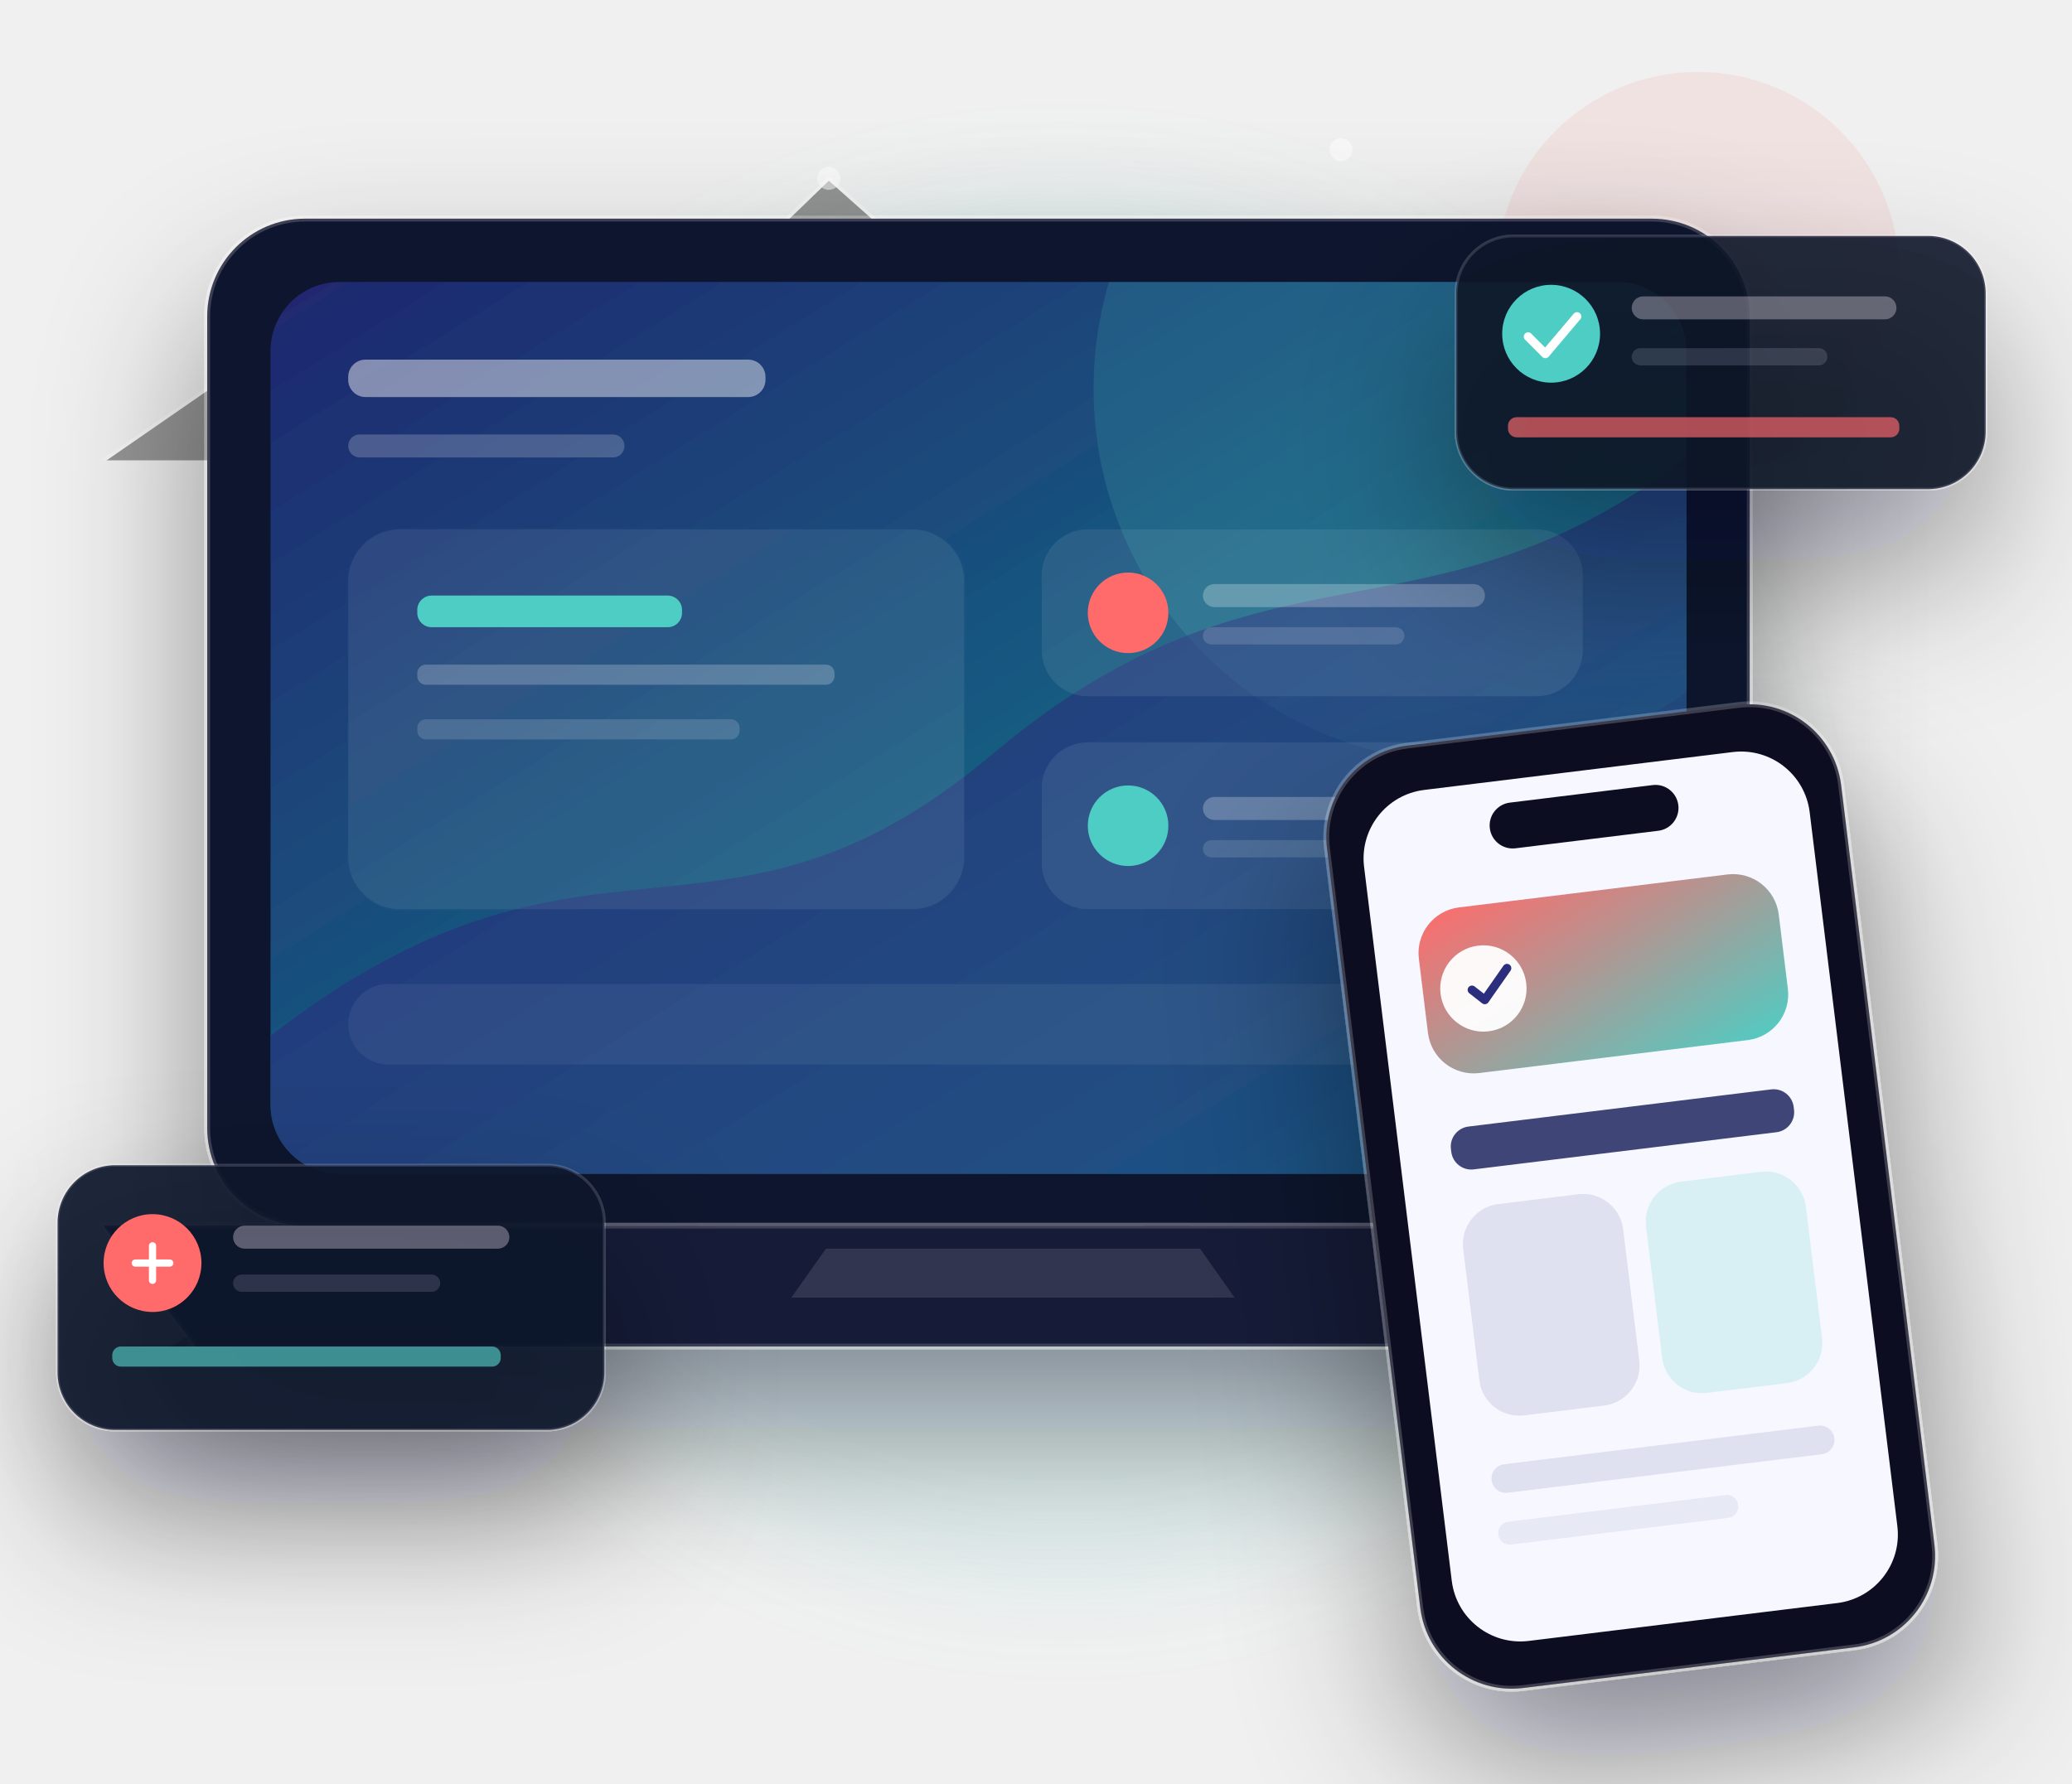
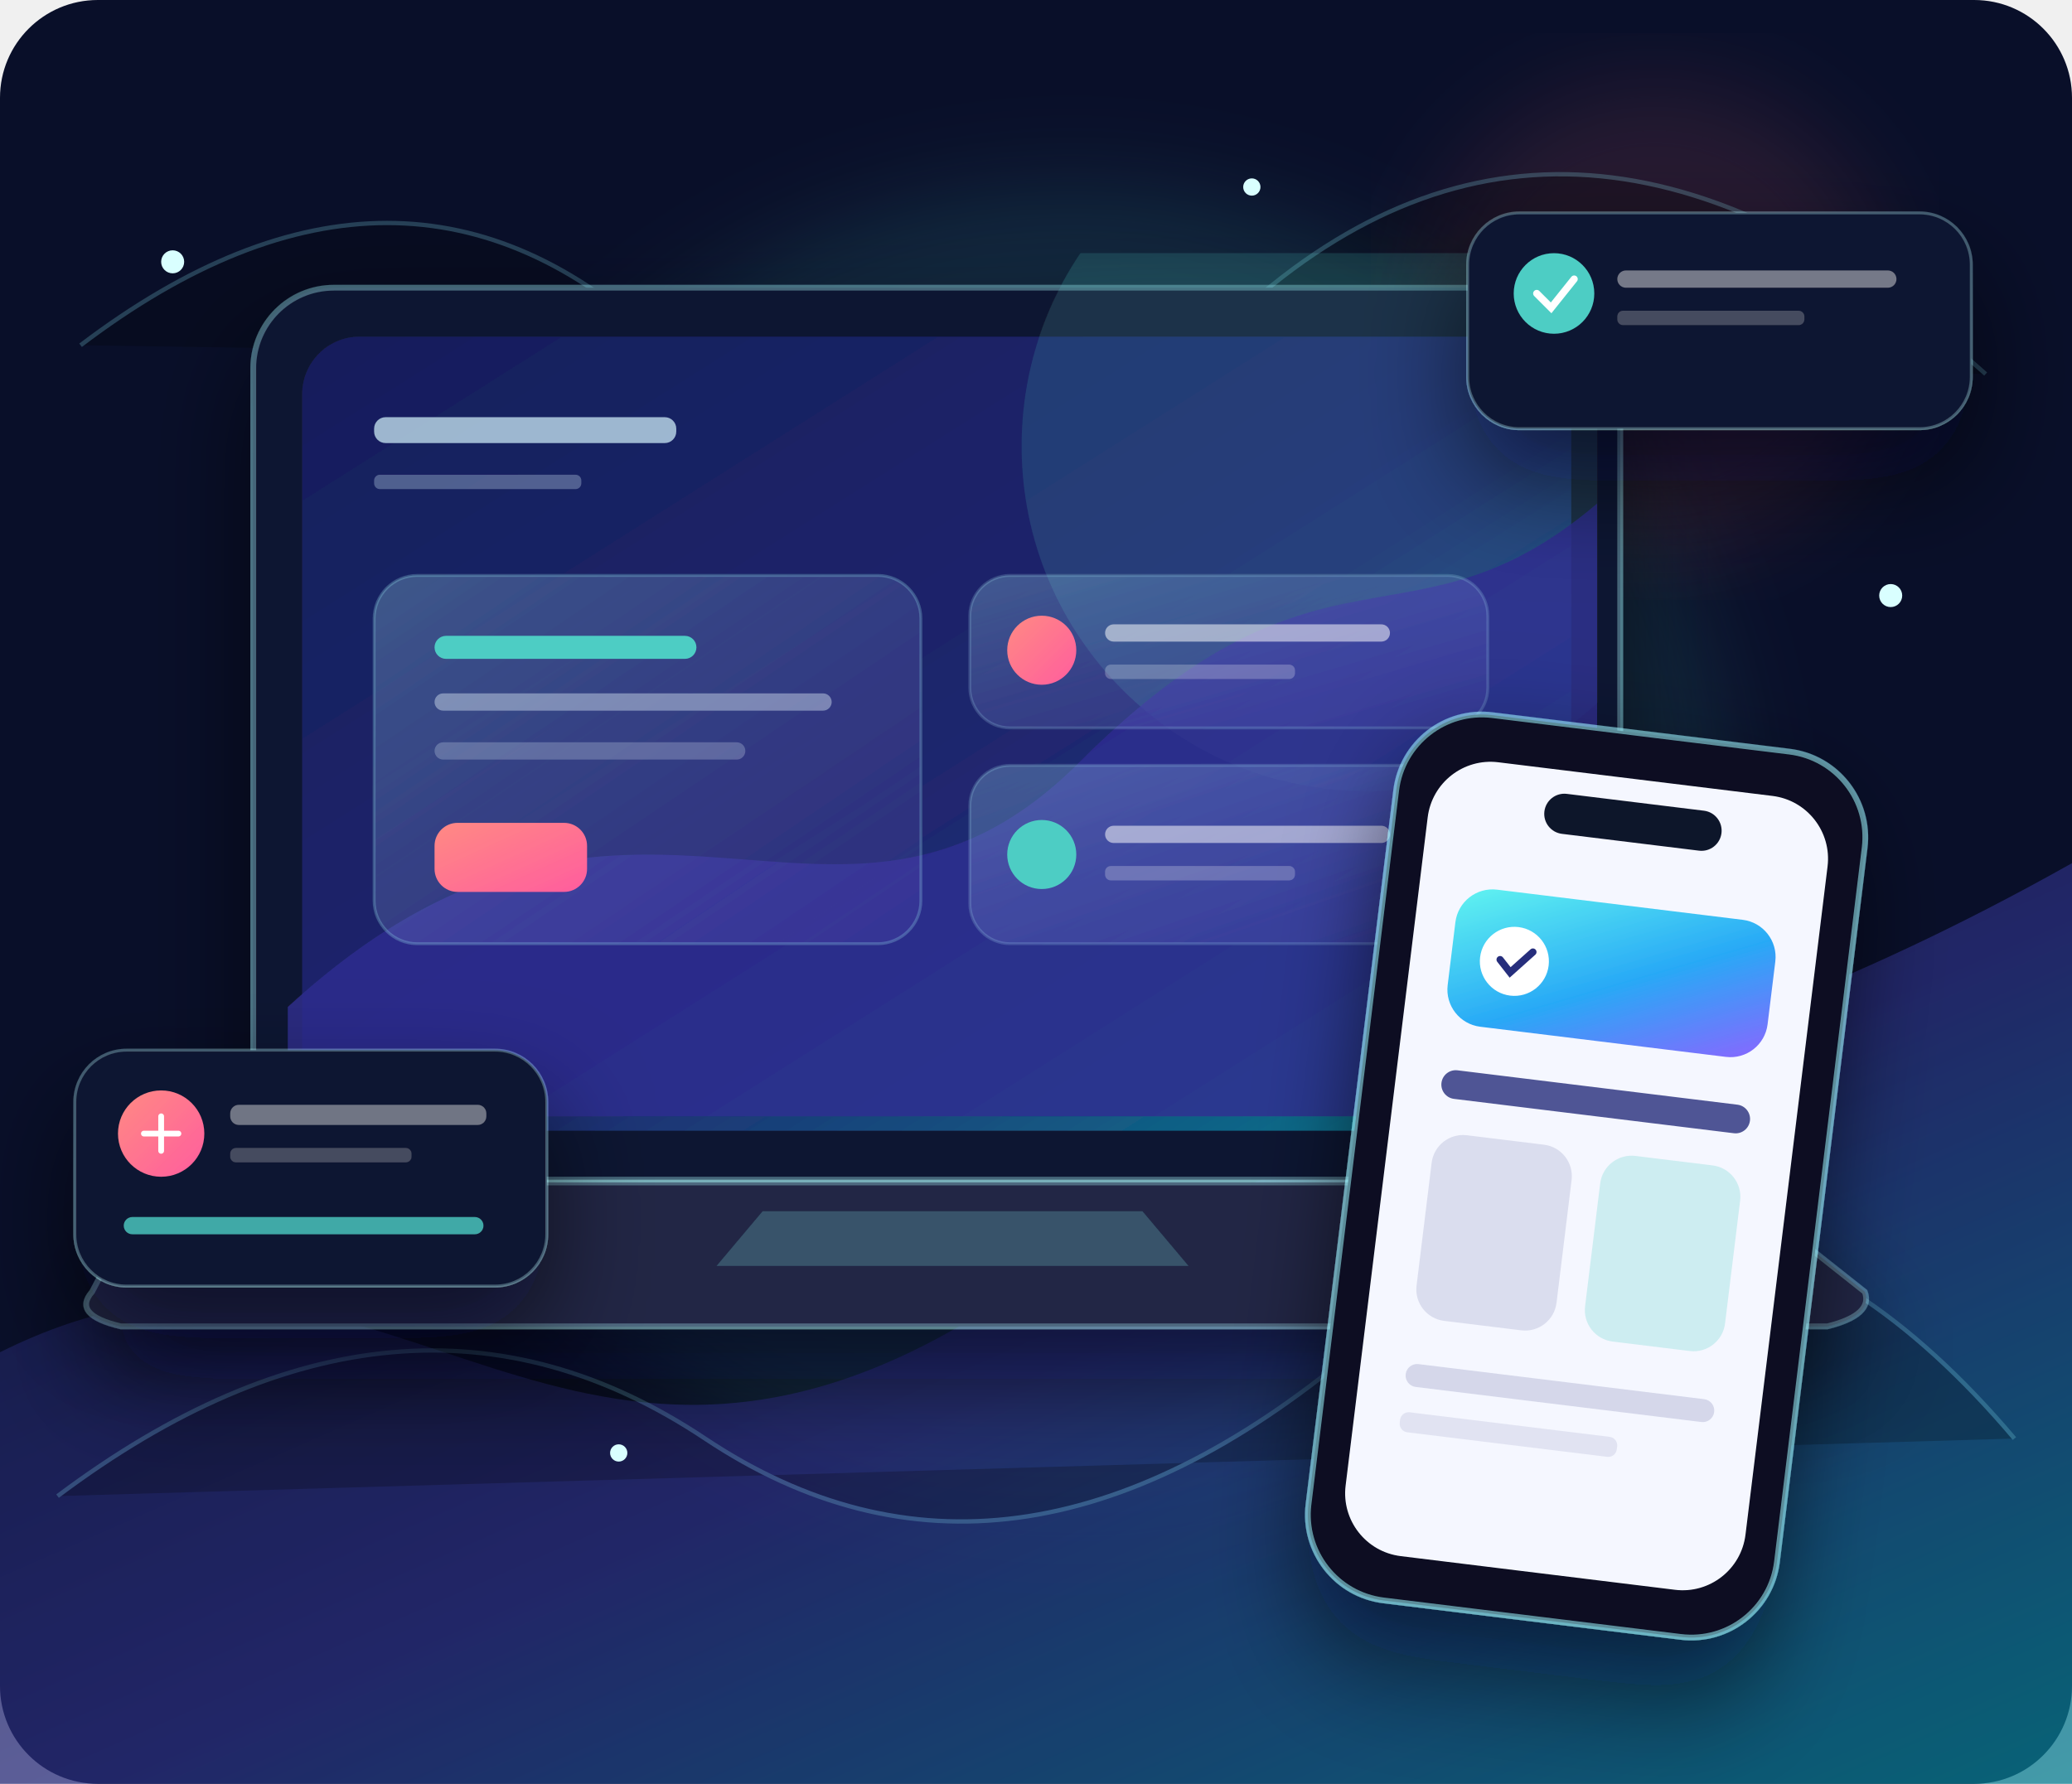
<svg xmlns="http://www.w3.org/2000/svg" width="720" height="620" viewBox="0 0 720 620" role="img" aria-labelledby="title desc">
  <defs>
    <linearGradient id="bg" x1="0" y1="0" x2="1" y2="1">
-       <stop stop-color="#2A2D7C" />
-       <stop offset=".55" stop-color="#3d5fa4" />
-       <stop offset="1" stop-color="#4ECDC4" />
+       <stop stop-color="#10173b" />
+       <stop offset=".52" stop-color="#2A2D7C" />
+       <stop offset="1" stop-color="#087f91" />
+     </linearGradient>
+     <linearGradient id="cyan" x1="0" y1="0" x2="1" y2="1">
+       <stop stop-color="#62F5F0" />
+       <stop offset=".55" stop-color="#28A9F6" />
+       <stop offset="1" stop-color="#8A65FF" />
+     </linearGradient>
+     <linearGradient id="coral" x1="0" y1="0" x2="1" y2="1">
+       <stop stop-color="#FF8A83" />
+       <stop offset="1" stop-color="#FF5D9E" />
    </linearGradient>
    <linearGradient id="screen" x1="0" y1="0" x2="1" y2="1">
-       <stop stop-color="#20266f" />
-       <stop offset="1" stop-color="#0f8d92" />
+       <stop stop-color="#141E5B" />
+       <stop offset=".55" stop-color="#20266f" />
+       <stop offset="1" stop-color="#087f91" />
    </linearGradient>
-     <linearGradient id="glow" x1="0" y1="0" x2="1" y2="1">
-       <stop stop-color="#FF6B6B" />
-       <stop offset="1" stop-color="#4ECDC4" />
+     <linearGradient id="glass" x1="0" y1="0" x2="1" y2="1">
+       <stop stop-color="#A8F8FF" stop-opacity=".26" />
+       <stop offset="1" stop-color="#9A7BFF" stop-opacity=".08" />
    </linearGradient>
-     <filter id="shadow" x="-30%" y="-30%" width="160%" height="170%">
-       <feDropShadow dx="0" dy="28" stdDeviation="28" flood-color="#020514" flood-opacity=".42" />
+     <filter id="shadow" x="-40%" y="-40%" width="180%" height="190%">
+       <feDropShadow dx="0" dy="18" stdDeviation="18" flood-color="#020617" flood-opacity=".58" />
    </filter>
-     <filter id="soft">
-       <feGaussianBlur stdDeviation="18" />
+     <filter id="glow">
+       <feGaussianBlur stdDeviation="16" />
    </filter>
-     <clipPath id="laptopClip">
-       <rect x="94" y="98" width="492" height="310" rx="24" />
+     <clipPath id="screenClip">
+       <rect x="95" y="88" width="460" height="300" rx="23" />
    </clipPath>
  </defs>
-   <circle cx="370" cy="310" r="240" fill="#4ECDC4" opacity=".12" filter="url(#soft)" />
-   <circle cx="590" cy="95" r="70" fill="#FF6B6B" opacity=".10" />
-   <g opacity=".38" stroke="#fff" stroke-width="1.2">
-     <path d="M36 160L130 95l70 52 88-85 90 80 88-46 90 64" />
-     <path d="M55 470l90-55 70 32 96-70 96 55 90-70" />
-   </g>
-   <g fill="#fff" opacity=".5">
-     <circle cx="130" cy="95" r="4" />
-     <circle cx="288" cy="62" r="4" />
-     <circle cx="466" cy="52" r="4" />
-     <circle cx="646" cy="160" r="4" />
-     <circle cx="145" cy="415" r="4" />
-     <circle cx="311" cy="377" r="4" />
-     <circle cx="502" cy="392" r="4" />
+   <rect width="720" height="620" rx="34" fill="#090f29" />
+   <circle cx="372" cy="294" r="230" fill="#4ECDC4" opacity=".13" filter="url(#glow)" />
+   <circle cx="575" cy="110" r="82" fill="#FF6B6B" opacity=".12" filter="url(#glow)" />
+   <path d="M0 470C130 405 190 545 335 460S560 390 720 300V620H0Z" fill="url(#bg)" opacity=".75" />
+   <g opacity=".22" stroke="#8EEFF5" stroke-width="1.5">
+     <path d="M28 120Q140 35 230 120T435 105T690 130" />
+     <path d="M20 520Q140 430 245 500T470 470T700 500" />
  </g>
  <g filter="url(#shadow)">
-     <rect x="72" y="76" width="536" height="350" rx="34" fill="#11152e" stroke="#ffffff" stroke-opacity=".18" stroke-width="2" />
-     <rect x="94" y="98" width="492" height="310" rx="24" fill="url(#screen)" />
-     <g clip-path="url(#laptopClip)">
-       <circle cx="510" cy="135" r="130" fill="#4ECDC4" opacity=".15" />
-       <path d="M94 360C205 274 250 342 345 262s151-34 241-103v270H94Z" fill="#2A2D7C" opacity=".55" />
-       <rect x="121" y="125" width="145" height="13" rx="6" fill="#fff" opacity=".45" />
-       <rect x="121" y="151" width="96" height="8" rx="4" fill="#fff" opacity=".2" />
-       <rect x="121" y="184" width="214" height="132" rx="18" fill="#fff" opacity=".08" stroke="#fff" stroke-opacity=".12" />
-       <rect x="145" y="207" width="92" height="11" rx="5" fill="#4ECDC4" />
-       <rect x="145" y="231" width="145" height="7" rx="3" fill="#fff" opacity=".22" />
-       <rect x="145" y="250" width="112" height="7" rx="3" fill="#fff" opacity=".15" />
-       <rect x="362" y="184" width="188" height="58" rx="16" fill="#fff" opacity=".08" />
-       <circle cx="392" cy="213" r="14" fill="#FF6B6B" />
-       <rect x="418" y="203" width="98" height="8" rx="4" fill="#fff" opacity=".25" />
-       <rect x="418" y="218" width="70" height="6" rx="3" fill="#fff" opacity=".14" />
-       <rect x="362" y="258" width="188" height="58" rx="16" fill="#fff" opacity=".08" />
-       <circle cx="392" cy="287" r="14" fill="#4ECDC4" />
-       <rect x="418" y="277" width="98" height="8" rx="4" fill="#fff" opacity=".25" />
-       <rect x="418" y="292" width="70" height="6" rx="3" fill="#fff" opacity=".14" />
-       <rect x="121" y="342" width="429" height="28" rx="14" fill="#fff" opacity=".06" />
+     <rect x="88" y="100" width="475" height="310" rx="28" fill="#111832" stroke="#9FEFF7" stroke-opacity=".36" stroke-width="2" />
+     <rect x="105" y="117" width="441" height="276" rx="20" fill="url(#screen)" />
+     <g clip-path="url(#screenClip)">
+       <circle cx="475" cy="155" r="120" fill="#4ECDC4" opacity=".15" />
+       <path d="M100 350C220 240 290 350 375 265S490 230 555 175V410H100Z" fill="#302D91" opacity=".8" />
+       <rect x="130" y="145" width="105" height="9" rx="4" fill="#D6F7FF" opacity=".7" />
+       <rect x="130" y="165" width="72" height="5" rx="2" fill="#D6F7FF" opacity=".3" />
+       <rect x="130" y="200" width="190" height="128" rx="15" fill="url(#glass)" stroke="#9AEFF6" stroke-opacity=".25" />
+       <rect x="151" y="221" width="91" height="8" rx="4" fill="#4ECDC4" />
+       <rect x="151" y="241" width="138" height="6" rx="3" fill="#E9F8FF" opacity=".4" />
+       <rect x="151" y="258" width="108" height="6" rx="3" fill="#E9F8FF" opacity=".24" />
+       <rect x="151" y="286" width="53" height="24" rx="8" fill="url(#coral)" />
+       <rect x="337" y="200" width="180" height="53" rx="14" fill="url(#glass)" stroke="#B6F7FF" stroke-opacity=".18" />
+       <circle cx="362" cy="226" r="12" fill="url(#coral)" />
+       <rect x="384" y="217" width="99" height="6" rx="3" fill="#fff" opacity=".52" />
+       <rect x="384" y="231" width="66" height="5" rx="2" fill="#fff" opacity=".24" />
+       <rect x="337" y="266" width="180" height="62" rx="14" fill="url(#glass)" stroke="#B6F7FF" stroke-opacity=".18" />
+       <circle cx="362" cy="297" r="12" fill="#4ECDC4" />
+       <rect x="384" y="287" width="99" height="6" rx="3" fill="#fff" opacity=".52" />
+       <rect x="384" y="301" width="66" height="5" rx="2" fill="#fff" opacity=".24" />
    </g>
-     <path d="M36 426h612l-32 42H68Z" fill="#171b39" stroke="#fff" stroke-opacity=".16" stroke-width="2" />
-     <path d="M287 434h130l12 17H275Z" fill="#fff" opacity=".12" />
+     <path d="M52 411H600L648 449Q651 457 635 461H42Q25 457 32 449Z" fill="#202845" stroke="#B4F5FF" stroke-opacity=".32" stroke-width="2" />
+     <path d="M265 421H397L413 440H249Z" fill="#8AEAF0" opacity=".22" />
  </g>
-   <g filter="url(#shadow)" transform="rotate(-7 505 365)">
-     <rect x="470" y="258" width="180" height="330" rx="32" fill="#0b0e20" stroke="#fff" stroke-opacity=".2" stroke-width="2" />
-     <rect x="482" y="274" width="156" height="298" rx="24" fill="#f7f8ff" />
-     <rect x="527" y="282" width="66" height="16" rx="8" fill="#0c1023" />
-     <rect x="497" y="316" width="126" height="58" rx="16" fill="url(#glow)" />
-     <circle cx="518" cy="345" r="15" fill="#fff" opacity=".95" />
-     <path d="M514 345l4 4 9-10" fill="none" stroke="#2A2D7C" stroke-width="3" stroke-linecap="round" stroke-linejoin="round" />
-     <rect x="500" y="392" width="120" height="15" rx="7" fill="#20255f" opacity=".85" />
-     <rect x="500" y="420" width="56" height="74" rx="14" fill="#2A2D7C" opacity=".12" />
-     <rect x="564" y="420" width="56" height="74" rx="14" fill="#4ECDC4" opacity=".18" />
-     <rect x="500" y="510" width="120" height="10" rx="5" fill="#2A2D7C" opacity=".12" />
-     <rect x="500" y="530" width="84" height="8" rx="4" fill="#2A2D7C" opacity=".08" />
+   <g transform="rotate(7 522 385)" filter="url(#shadow)">
+     <rect x="472" y="250" width="164" height="310" rx="30" fill="#090d20" stroke="#9FF5FF" stroke-opacity=".55" stroke-width="2" />
+     <rect x="484" y="266" width="140" height="278" rx="22" fill="#F5F7FF" />
+     <rect x="524" y="274" width="62" height="14" rx="7" fill="#11162C" />
+     <rect x="498" y="310" width="112" height="48" rx="13" fill="url(#cyan)" />
+     <circle cx="520" cy="334" r="12" fill="#fff" />
+     <path d="m515 334 4 4 7-8" fill="none" stroke="#252D7B" stroke-width="2.5" stroke-linecap="round" />
+     <rect x="500" y="374" width="108" height="10" rx="5" fill="#252D7B" opacity=".8" />
+     <rect x="500" y="396" width="49" height="65" rx="11" fill="#252D7B" opacity=".13" />
+     <rect x="559" y="396" width="49" height="65" rx="11" fill="#4ECDC4" opacity=".24" />
+     <rect x="500" y="477" width="108" height="8" rx="4" fill="#252D7B" opacity=".16" />
+     <rect x="500" y="494" width="76" height="7" rx="3" fill="#252D7B" opacity=".1" />
  </g>
  <g filter="url(#shadow)">
-     <rect x="20" y="405" width="190" height="92" rx="20" fill="#10142c" fill-opacity=".92" stroke="#fff" stroke-opacity=".14" />
-     <circle cx="53" cy="439" r="17" fill="#FF6B6B" />
-     <path d="M47 439h12M53 433v12" stroke="#fff" stroke-width="2.5" stroke-linecap="round" />
-     <rect x="81" y="426" width="96" height="8" rx="4" fill="#fff" opacity=".32" />
-     <rect x="81" y="443" width="72" height="6" rx="3" fill="#fff" opacity=".14" />
-     <rect x="39" y="468" width="135" height="7" rx="3" fill="#4ECDC4" opacity=".65" />
-     <rect x="506" y="82" width="184" height="88" rx="20" fill="#10142c" fill-opacity=".9" stroke="#fff" stroke-opacity=".14" />
-     <circle cx="539" cy="116" r="17" fill="#4ECDC4" />
-     <path d="M531 117l6 6 11-13" fill="none" stroke="#fff" stroke-width="3" stroke-linecap="round" stroke-linejoin="round" />
-     <rect x="567" y="103" width="92" height="8" rx="4" fill="#fff" opacity=".3" />
-     <rect x="567" y="121" width="68" height="6" rx="3" fill="#fff" opacity=".14" />
-     <rect x="524" y="145" width="136" height="7" rx="3" fill="#FF6B6B" opacity=".65" />
+     <rect x="26" y="365" width="164" height="82" rx="18" fill="#111832" stroke="#B6F7FF" stroke-opacity=".3" />
+     <circle cx="56" cy="394" r="15" fill="url(#coral)" />
+     <path d="M50 394h12M56 388v12" stroke="#fff" stroke-width="2" stroke-linecap="round" />
+     <rect x="80" y="384" width="89" height="7" rx="3" fill="#fff" opacity=".4" />
+     <rect x="80" y="399" width="63" height="5" rx="2" fill="#fff" opacity=".22" />
+     <rect x="43" y="423" width="125" height="6" rx="3" fill="#4ECDC4" opacity=".8" />
+     <rect x="510" y="74" width="175" height="75" rx="18" fill="#111832" stroke="#B6F7FF" stroke-opacity=".3" />
+     <circle cx="540" cy="102" r="14" fill="#4ECDC4" />
+     <path d="m534 102 5 5 8-10" fill="none" stroke="#fff" stroke-width="2.5" stroke-linecap="round" />
+     <rect x="562" y="94" width="97" height="6" rx="3" fill="#fff" opacity=".42" />
+     <rect x="562" y="108" width="65" height="5" rx="2" fill="#fff" opacity=".22" />
+   </g>
+   <g fill="#D9FFFF">
+     <circle cx="60" cy="91" r="4" />
+     <circle cx="657" cy="207" r="4" />
+     <circle cx="215" cy="505" r="3" />
+     <circle cx="435" cy="65" r="3" />
  </g>
</svg>
